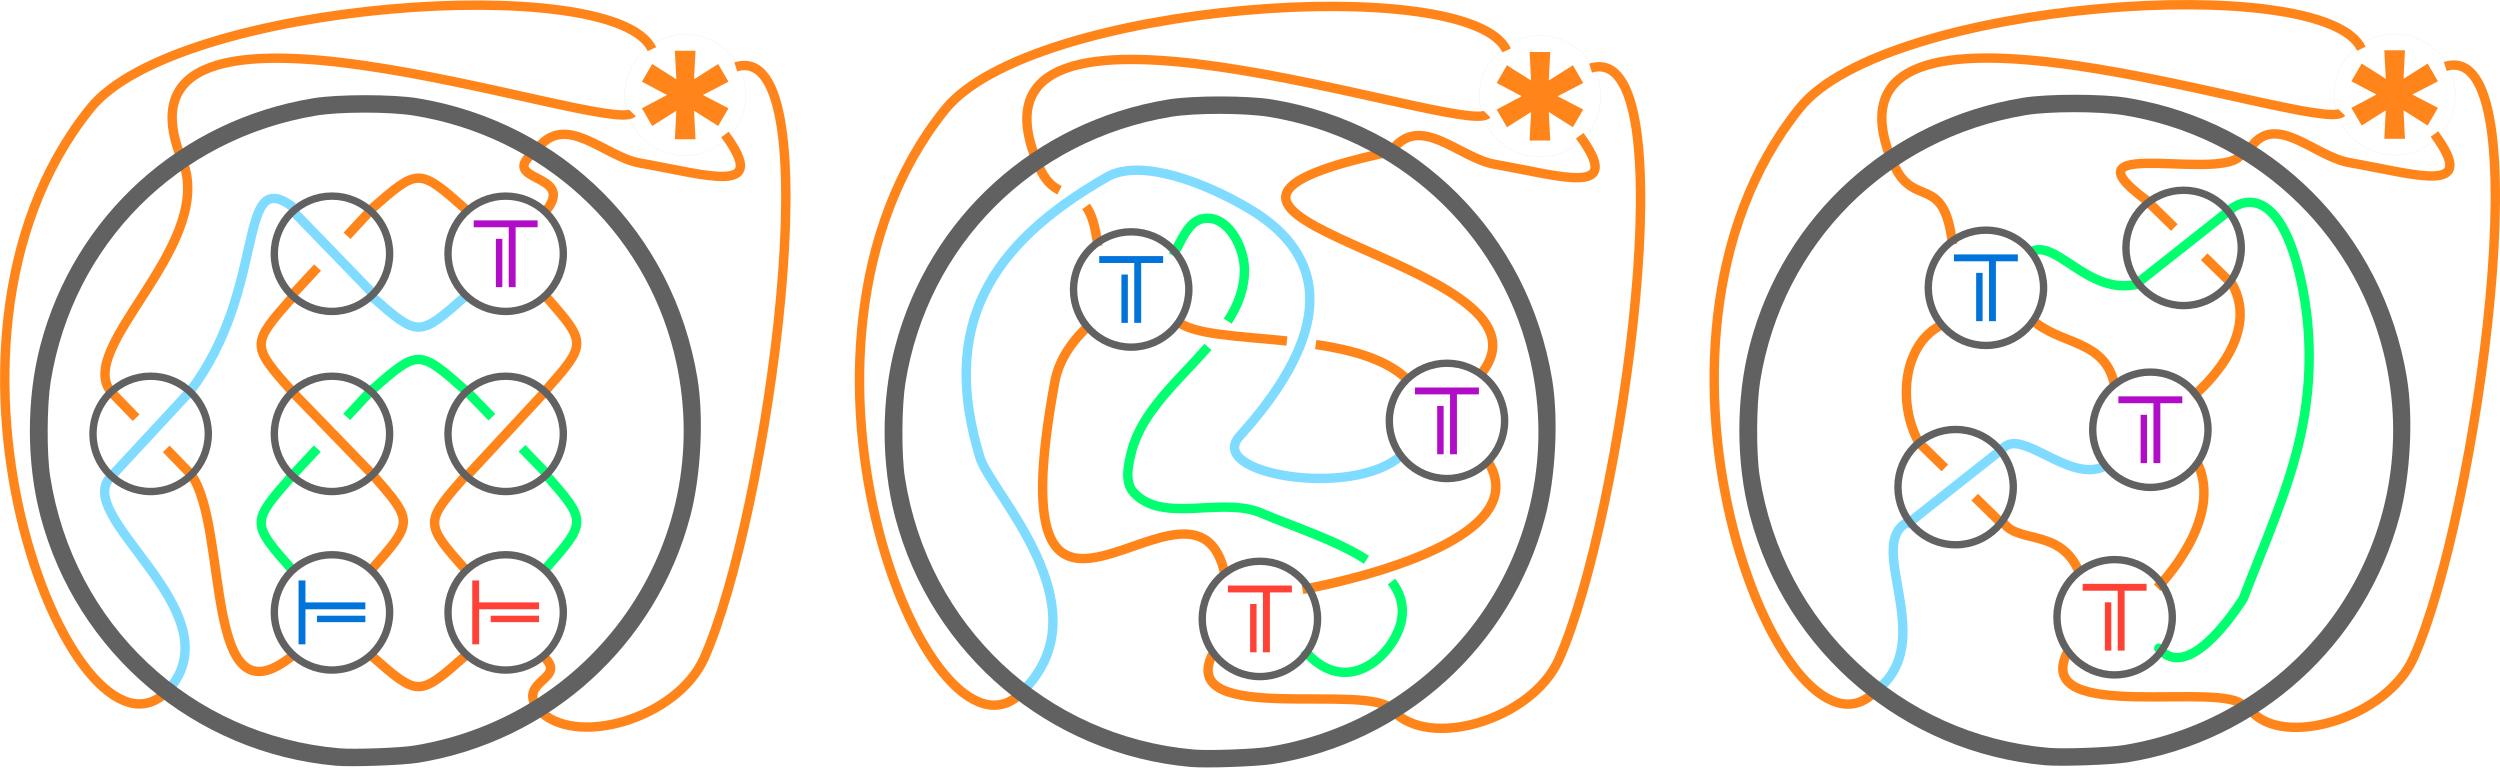
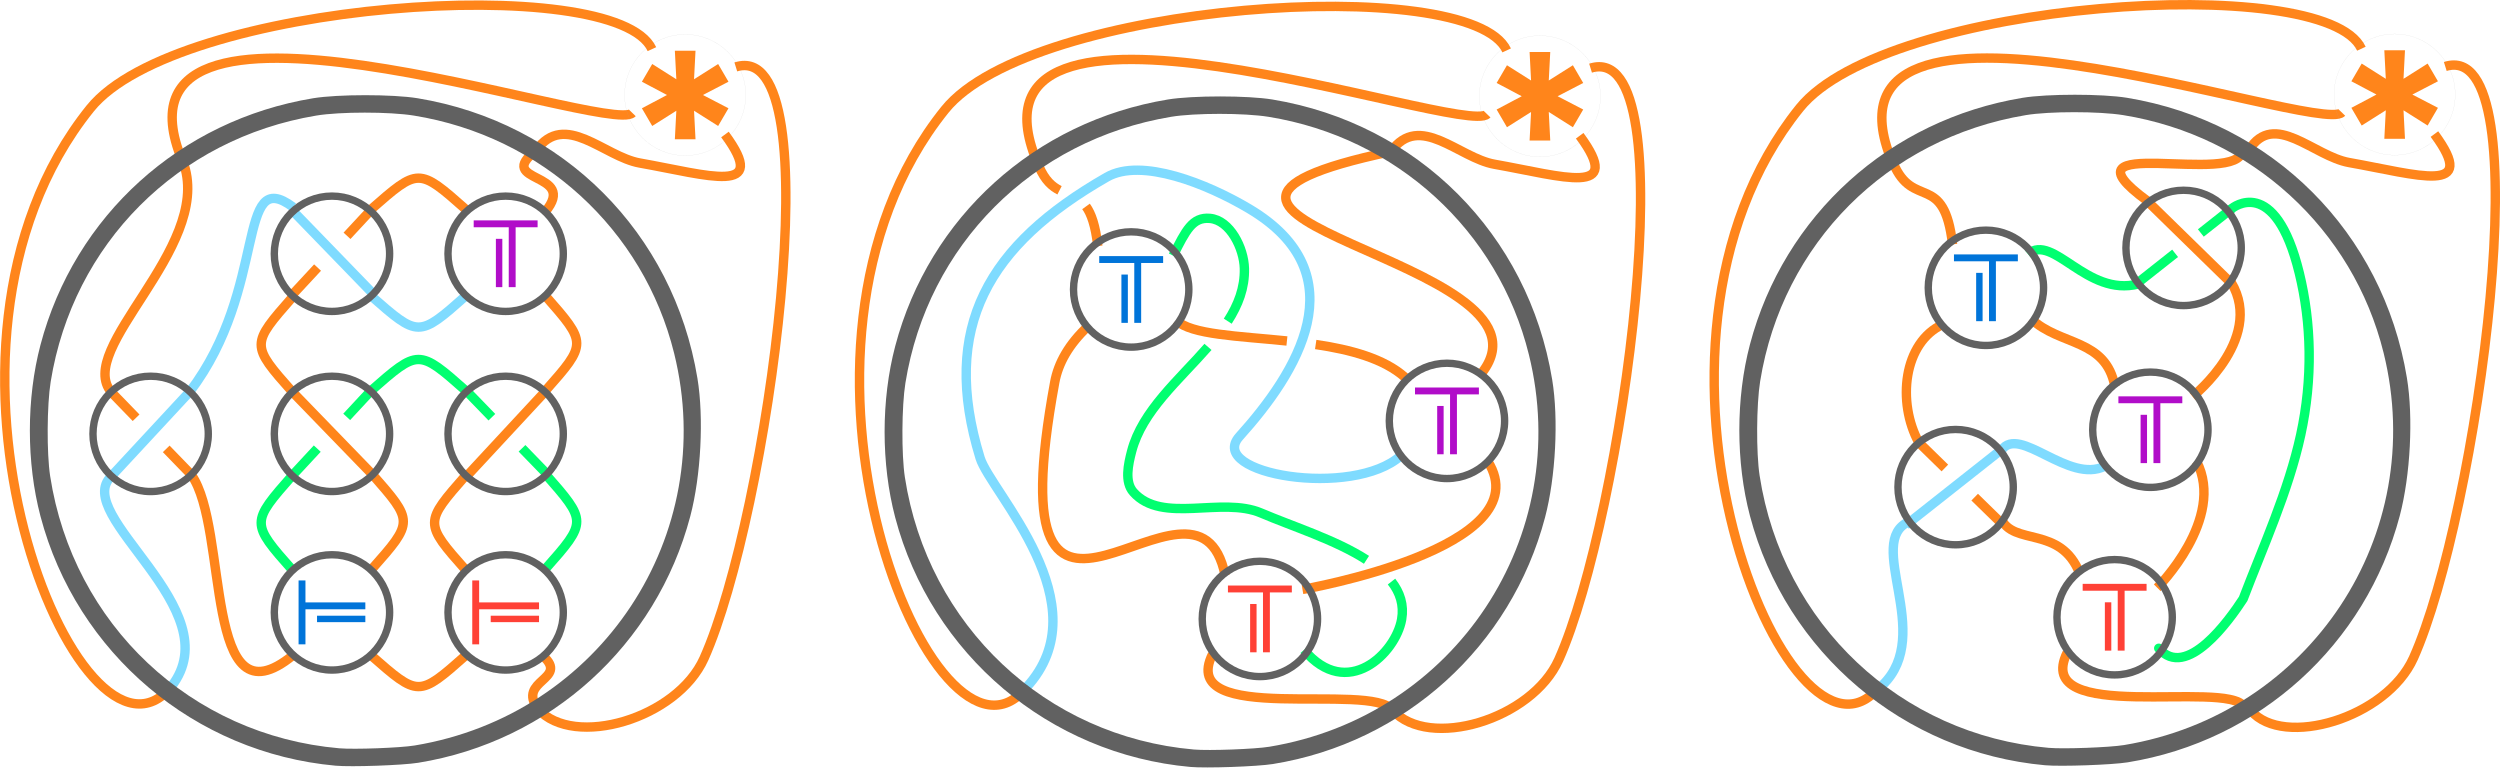
<svg xmlns="http://www.w3.org/2000/svg" xml:space="preserve" viewBox="0 0 3143.314 964.918" version="1.1" id="svg723">
  <defs id="defs723">
    </defs>
  <g id="layer2" style="display:none" transform="translate(988.0943,-2.165025)">
    <g id="g919">
      <path fill="#44475a" stroke="#44475a" stroke-linejoin="round" stroke-width="0.1" d="m 1179.142,547.946 c 0,-42.065 34.1,-76.166 76.166,-76.166 42.066,0 76.165,34.101 76.165,76.166 0,42.065 -34.1,76.165 -76.165,76.165 -42.065,0 -76.166,-34.1 -76.166,-76.165 z" style="  fill:none;DDD;stroke:#aaaaaa" id="path879" />
      <path fill="none" stroke="#6272a4" stroke-linecap="round" stroke-width="4" d="m 1182.808,547.946 c 0,-40.041 32.46,-72.5 72.5,-72.5 40.04,0 72.5,32.459 72.5,72.5 0,40.041 -32.46,72.5 -72.5,72.5 -40.04,0 -72.5,-32.46 -72.5,-72.5 z" style="stroke:#616161;stroke-width:9.29;stroke-dasharray:none;stroke-opacity:1" id="path880" />
      <path d="m 1215.136,510.3 h 80.344" style="fill:#39cccc;fill-opacity:0.767;stroke:#ff4136;stroke-width:8.652;stroke-miterlimit:3.6;stroke-dasharray:none" id="path897" />
      <path d="m 1263.534,589.918 v -79.618" style="fill:#39cccc;fill-opacity:0.767;stroke:#ff4136;stroke-width:8.652;stroke-miterlimit:3.6;stroke-dasharray:none" id="path898" />
      <path d="m 1247.081,529.176 v 60.742" style="fill:#39cccc;fill-opacity:0.767;stroke:#ff4136;stroke-width:8.092;stroke-miterlimit:3.6;stroke-dasharray:none" id="path899" />
      <g id="g905" transform="translate(213.5658,-921.1681)">
        <path fill="#44475a" stroke="#44475a" stroke-linejoin="round" stroke-width="0.1" d="m 1067.691,1215.344 c 0,-42.065 34.1,-76.166 76.166,-76.166 42.066,0 76.166,34.1 76.166,76.166 0,42.066 -34.101,76.166 -76.166,76.166 -42.065,0 -76.166,-34.101 -76.166,-76.166 z" style="  fill:none;DDD;stroke:#aaaaaa" id="path904" />
        <path fill="none" stroke="#6272a4" stroke-linecap="round" stroke-width="4" d="m 1071.357,1215.344 c 0,-40.041 32.459,-72.5 72.5,-72.5 40.041,0 72.5,32.459 72.5,72.5 0,40.041 -32.46,72.5 -72.5,72.5 -40.04,0 -72.5,-32.46 -72.5,-72.5 z" style="stroke:#616161;stroke-width:9.29;stroke-dasharray:none;stroke-opacity:1" id="path905" />
      </g>
      <g id="g904" transform="translate(284.9523,-663.3822)">
        <path fill="#44475a" stroke="#44475a" stroke-linejoin="round" stroke-width="0.1" d="m 1067.691,1215.344 c 0,-42.065 34.1,-76.166 76.166,-76.166 42.066,0 76.166,34.1 76.166,76.166 0,42.066 -34.101,76.166 -76.166,76.166 -42.065,0 -76.166,-34.101 -76.166,-76.166 z" style="  fill:none;DDD;stroke:#aaaaaa" id="path883" />
        <path fill="none" stroke="#6272a4" stroke-linecap="round" stroke-width="4" d="m 1071.357,1215.344 c 0,-40.041 32.459,-72.5 72.5,-72.5 40.041,0 72.5,32.459 72.5,72.5 0,40.041 -32.46,72.5 -72.5,72.5 -40.04,0 -72.5,-32.46 -72.5,-72.5 z" style="stroke:#616161;stroke-width:9.29;stroke-dasharray:none;stroke-opacity:1" id="path884" />
      </g>
      <g id="g909" transform="translate(455.559,-729.1594)">
        <path fill="#44475a" stroke="#44475a" stroke-linejoin="round" stroke-width="0.1" d="m 1067.691,1215.344 c 0,-42.065 34.1,-76.166 76.166,-76.166 42.066,0 76.166,34.1 76.166,76.166 0,42.066 -34.101,76.166 -76.166,76.166 -42.065,0 -76.166,-34.101 -76.166,-76.166 z" style="  fill:none;DDD;stroke:#aaaaaa" id="path908" />
        <path fill="none" stroke="#6272a4" stroke-linecap="round" stroke-width="4" d="m 1071.357,1215.344 c 0,-40.041 32.459,-72.5 72.5,-72.5 40.041,0 72.5,32.459 72.5,72.5 0,40.041 -32.46,72.5 -72.5,72.5 -40.04,0 -72.5,-32.46 -72.5,-72.5 z" style="stroke:#616161;stroke-width:9.29;stroke-dasharray:none;stroke-opacity:1" id="path909" />
      </g>
      <path id="path878" style="fill:none;stroke:#ff851b;stroke-width:11.819;stroke-dasharray:none" d="m 691.803,472.218 c -22.205,-19.71 -72.233,-10.084 -131.661,11.426 m -33.123,12.76 c -27.862,11.302 -56.94,24.353 -85.579,37.586 -100.672,46.514 -195.927,95.274 -213.948,78.241 m 26.655,-111.515 c 79.014,-119.704 59.258,-27.362 69.325,-22.266 12.452,6.304 21.548,35.525 46.758,69.227 m 24.227,27.817 c 7.941,7.826 16.964,15.628 27.29,23.195 22.715,16.647 51.737,32.159 89.427,44.3 40.304,12.983 96.629,31.133 134.93,57.98 m 29.619,27.868 c 10.182,14.029 15.065,29.87 11.944,47.802 -7.352,42.244 -68.354,102.941 -122.758,38.448 m -1.915,-76.104 c 0,0 301.268,-51.976 233.134,-160.864 M 819.716,61.254 C 774.01,-37.359 221.991,0.896 113.49,135.749 -130.435,438.917 101.382,1003.152 215.68,862.364 312.305,757.829 114.668,687.14 101.447,644.115 50.814,479.34 95.166,468.119 355.534,228.082 c 36.806,-33.931 34.472,90.4 86.164,122.864 134.023,84.169 80.676,210.284 175.069,241.637 23.195,7.704 9.736,32.459 69.994,-21.839 M 925.187,83.57 C 1049.17,45.318 965.004,649.15 885.26,827.163 851.28,903.019 721.625,941.061 676.477,890.947 649.531,854.468 404.768,911.99 449.789,820.581 M 911.547,168.56 c 56.725,77.16 -20.392,51.217 -107.166,35.836 -44.925,-7.963 -94.152,-65.934 -130.094,-16.009 -391.923,83.146 222.193,134.732 115.197,277.117 M 150.299,605.436 c -6.403,18.517 -14.484,39.667 -3.302,45.378 191.954,98.038 225.078,14.167 266.463,22.798 31.986,6.671 45.304,25.631 52.3,47.768 M 795.114,141.429 c -28.712,29.648 -685.46,-210.85 -563.52,65.599 7.153,16.615 31.223,36.861 56.073,59.112 m 25.968,24.312 c 24.591,24.683 43.725,50.947 38.621,76.899 -5.075,25.809 -211.315,95.144 -208.078,123.041" transform="translate(1058.579,4.285744)" />
      <g id="g883" transform="translate(770.0278,306.5929)" />
      <path fill="#6272a4" d="m 1480.508,966.448 c -177.283,-16.076 -325.58,-141.45 -371.019,-313.668 -17.778,-67.383 -17.778,-147.945 0,-215.328 42.879,-162.515 175.589,-282.576 342.889,-310.204 30.972,-5.115 100.3,-5.115 131.272,0 182.761,30.182 321.716,169.256 351.872,352.176 8.194,49.706 4.42,122.556 -8.984,173.356 -42.779,162.142 -176.358,283.186 -342.107,310.006 -19.733,3.193 -84.087,5.46 -103.923,3.662 m 99.235,-25.362 c 233.7,-38.554 383.08,-264.16 326.487,-493.086 -38.564,-155.996 -166.552,-272.907 -327.268,-298.943 -30.56,-4.95 -93.058,-4.956 -122.677,-0.01 -174.15,29.077 -305.963,161.155 -333.946,334.616 -4.731,29.327 -5.082,90.004 -0.686,118.542 28.742,186.57 176.953,326.148 363.544,342.367 18.74,1.63 76.431,-0.499 94.547,-3.488 z" style="fill:#616161;fill-opacity:1;stroke:none;stroke-width:4.432" id="path885" />
      <path fill="#44475a" stroke="#44475a" stroke-linejoin="round" stroke-width="0.1" d="m 1843.947,123.174 c 0,-42.065 34.101,-76.166 76.166,-76.166 42.065,0 76.166,34.1 76.166,76.166 0,42.066 -34.1,76.165 -76.166,76.165 -42.066,0 -76.166,-34.1 -76.166,-76.165 z" style="  fill:none;DDD;stroke:#aaaaaa" id="path886" />
      <path d="m 1942.378,123.173 32.16,16.699 -12.987,22.265 -30.305,-19.173 1.855,35.871 h -25.976 l 1.856,-35.87 -30.305,19.172 -12.988,-22.265 31.542,-16.699 -31.542,-16.698 12.988,-22.265 30.305,19.172 -1.856,-35.87 h 25.976 l -1.855,35.87 30.305,-19.172 12.987,22.265 z" aria-label="✱" style="font-size:158.328px;-inkscape-font-specification:'sans-serif, Normal';fill:#ff851b;fill-opacity:1;stroke-width:13.194" id="path887" />
      <g id="g902">
        <path fill="#44475a" stroke="#44475a" stroke-linejoin="round" stroke-width="0.1" d="m 1491.856,780.347 c 0,-42.065 34.1,-76.166 76.166,-76.166 42.066,0 76.166,34.101 76.166,76.166 0,42.065 -34.101,76.166 -76.166,76.166 -42.065,0 -76.166,-34.1 -76.166,-76.166 z" style="  fill:none;DDD;stroke:#aaaaaa" id="path881" />
        <path fill="none" stroke="#6272a4" stroke-linecap="round" stroke-width="4" d="m 1495.522,780.347 c 0,-40.04 32.459,-72.5 72.5,-72.5 40.041,0 72.5,32.46 72.5,72.5 0,40.04 -32.46,72.5 -72.5,72.5 -40.04,0 -72.5,-32.459 -72.5,-72.5 z" style="stroke:#616161;stroke-width:9.29;stroke-dasharray:none;stroke-opacity:1" id="path882" />
        <g id="g890" transform="matrix(-1,0,0,1,1733.957,721.5563)" style="stroke-width:21.789;stroke-dasharray:none">
          <path d="M 206.107,21.144 H 125.763" style="fill:#39cccc;fill-opacity:0.767;stroke:#ff4136;stroke-width:8.652;stroke-miterlimit:3.6;stroke-dasharray:none" id="path888" />
          <path d="M 157.709,100.763 V 21.145" style="fill:#39cccc;fill-opacity:0.767;stroke:#ff4136;stroke-width:8.652;stroke-miterlimit:3.6;stroke-dasharray:none" id="path889" />
          <path d="M 174.162,40.02 V 100.763" style="fill:#39cccc;fill-opacity:0.767;stroke:#ff4136;stroke-width:8.092;stroke-miterlimit:3.6;stroke-dasharray:none" id="path890" />
        </g>
      </g>
      <g id="g903">
        <g id="g897" transform="translate(1248.851,-8.950599)">
          <path fill="#44475a" stroke="#44475a" stroke-linejoin="round" stroke-width="0.1" d="m 478.202,540.312 c 0,-42.065 34.101,-76.165 76.166,-76.165 42.065,0 76.166,34.1 76.166,76.165 0,42.065 -34.1,76.166 -76.166,76.166 -42.066,0 -76.166,-34.1 -76.166,-76.166 z" style="  fill:none;DDD;stroke:#aaaaaa" id="path891" />
          <g id="g896">
            <path fill="none" stroke="#6272a4" stroke-linecap="round" stroke-width="4" d="m 481.868,540.312 c 0,-40.04 32.46,-72.5 72.5,-72.5 40.04,0 72.5,32.46 72.5,72.5 0,40.04 -32.459,72.5 -72.5,72.5 -40.041,0 -72.5,-32.459 -72.5,-72.5 z" style="stroke:#616161;stroke-width:9.29;stroke-dasharray:none;stroke-opacity:1" id="path892" />
            <g id="g895" transform="matrix(-1,0,0,1,720.3034,481.5215)" style="stroke-width:21.789;stroke-dasharray:none">
              <path d="M 206.107,21.144 H 125.763" style="fill:#39cccc;fill-opacity:0.767;stroke:#ff4136;stroke-width:8.652;stroke-miterlimit:3.6;stroke-dasharray:none" id="path893" />
              <path d="M 157.709,100.763 V 21.145" style="fill:#39cccc;fill-opacity:0.767;stroke:#ff4136;stroke-width:8.652;stroke-miterlimit:3.6;stroke-dasharray:none" id="path894" />
              <path d="M 174.162,40.02 V 100.763" style="fill:#39cccc;fill-opacity:0.767;stroke:#ff4136;stroke-width:8.092;stroke-miterlimit:3.6;stroke-dasharray:none" id="path895" />
            </g>
          </g>
        </g>
      </g>
      <g id="g907" transform="translate(590.4451,-482.2228)">
        <path fill="#44475a" stroke="#44475a" stroke-linejoin="round" stroke-width="0.1" d="m 1067.691,1215.344 c 0,-42.065 34.1,-76.166 76.166,-76.166 42.066,0 76.166,34.1 76.166,76.166 0,42.066 -34.101,76.166 -76.166,76.166 -42.065,0 -76.166,-34.101 -76.166,-76.166 z" style="  fill:none;DDD;stroke:#aaaaaa" id="path906" />
        <path fill="none" stroke="#6272a4" stroke-linecap="round" stroke-width="4" d="m 1071.357,1215.344 c 0,-40.041 32.459,-72.5 72.5,-72.5 40.041,0 72.5,32.459 72.5,72.5 0,40.041 -32.46,72.5 -72.5,72.5 -40.04,0 -72.5,-32.46 -72.5,-72.5 z" style="stroke:#616161;stroke-width:9.29;stroke-dasharray:none;stroke-opacity:1" id="path907" />
      </g>
    </g>
  </g>
  <g id="layer3" style="display:inline" transform="translate(988.0943,-2.165025)">
    <g id="g941" style="display:inline" transform="translate(2149.327,-0.5546322)">
      <g id="g917" style="display:inline">
        <path style="fill:none;stroke:#ff851b;stroke-width:11.819;stroke-dasharray:none" d="m -318.026,191.169 c -1.866,47.754 -239.577,-23.872 -119.258,64.335" id="path808" />
        <path style="fill:none;stroke:#ff851b;stroke-width:11.819;stroke-dasharray:none" d="m -192.98,144.149 c -28.712,29.648 -685.46,-210.85 -563.177,67.213" id="path807" />
        <path style="fill:none;stroke:#ff851b;stroke-width:11.819;stroke-dasharray:none" d="m -756.844,208.133 c 25.035,58.967 63.737,9.76 74.418,101.82" id="path1" />
        <path style="fill:none;stroke:#ff851b;stroke-width:11.819;stroke-dasharray:none" d="m -724.771,559.22 c -27.614,-50.359 -19.788,-126.155 30.611,-148.939" id="path806" />
        <path style="fill:none;stroke:#ff851b;stroke-width:11.819;stroke-dasharray:none" d="m -76.547,171.28 c 56.725,77.16 -20.392,51.217 -107.166,35.836 -44.925,-7.963 -94.152,-65.934 -125.874,-16.07" id="path2" />
        <path style="fill:none;stroke:#ff851b;stroke-width:11.819;stroke-dasharray:none" d="m -62.907,86.29 c 123.983,-38.252 39.817,565.58 -39.927,743.593 -33.98,75.856 -163.635,113.898 -204.369,66.49" id="path816" />
        <path style="fill:none;stroke:#ff851b;stroke-width:11.819;stroke-dasharray:none" d="m -316.031,890.96 c -22.532,-33.772 -267.295,23.75 -222.274,-67.659" id="path815" />
        <path style="fill:none;stroke:#ff851b;stroke-width:11.819;stroke-dasharray:none" d="m -168.378,63.974 c -45.706,-98.613 -597.725,-60.358 -706.226,74.495 -243.925,303.168 -12.108,867.403 100.136,727.741" id="path814" />
        <path style="fill:none;stroke:#7fdbff;stroke-width:11.819;stroke-dasharray:none" d="m -770.36,863.957 c 65.935,-63.96 -23.774,-181.018 33.602,-205.541" id="path3" />
        <path style="fill:none;stroke:#ff851b;stroke-width:11.819;stroke-dasharray:none" d="m -380.708,501.328 c 0,0 96.994,-77.448 44.156,-150.338" id="path805" />
        <path style="fill:none;stroke:#ff851b;stroke-width:11.819;stroke-dasharray:none" d="m -425.1,741.701 c 0,0 86.772,-86.53 49.453,-159" id="path804" />
        <path style="fill:none;stroke:#01ff70;stroke-width:11.819;stroke-dasharray:none" d="m -587.709,322.043 c 32.213,-26.454 73.545,54.284 138.864,37.738" id="path803" />
        <path style="fill:none;stroke:#ff851b;stroke-width:11.819;stroke-dasharray:none" d="m -478.271,488.767 c -11.556,-60.922 -68.947,-50.722 -105.619,-85.385" id="path802" />
        <path style="fill:none;stroke:#7fdbff;stroke-width:11.819;stroke-dasharray:none" d="m -620.896,568.682 c 22.734,-32.201 84.44,43.29 130.347,19.998" id="path801" />
        <path style="fill:none;stroke:#ff851b;stroke-width:11.819;stroke-dasharray:none" d="m -522.334,724.1 c -24.198,-61.806 -84.188,-33.903 -99.554,-70.192" id="path4" />
        <path fill="none" stroke="#FF851B" stroke-linecap="round" stroke-linejoin="round" stroke-width="11.819" d="m -423.185,817.805 c 34.552,40.96 89.141,-35.902 106.19,-62.21 24.304,-63.881 56.937,-135.301 72.336,-206.184 15.338,-70.6 13.523,-140.663 -1.792,-203.35 -30.69,-125.626 -84.585,-81.373 -84.585,-81.373" style="fill:none;stroke:#01ff70;stroke-width:11.819;stroke-dasharray:none" id="path5" />
        <path fill="#44475a" stroke="#44475a" stroke-linejoin="round" stroke-width="0.1" d="m -468.087,314.421 c 0,-42.065 34.1,-76.165 76.166,-76.165 42.066,0 76.166,34.1 76.166,76.165 0,42.065 -34.101,76.166 -76.166,76.166 -42.065,0 -76.166,-34.1 -76.166,-76.166 z" style="  fill:none;DDD;stroke:#aaaaaa" id="path6" />
-         <path style="fill:none;stroke:#ff851b;stroke-width:11.819;stroke-linejoin:round;stroke-dasharray:none;paint-order:stroke fill markers" d="m -366.057,325.479 35.231,34.432" id="path818" />
-         <path style="fill:none;stroke:#ff851b;stroke-width:11.819;stroke-linejoin:round;stroke-dasharray:none;paint-order:stroke fill markers" d="m -438.8,254.387 35.244,34.444" id="path817" />
-         <path style="fill:none;stroke:#01ff70;stroke-width:11.819;stroke-linejoin:round;stroke-dasharray:none;paint-order:stroke fill markers" d="m -452.489,360.609 121.453,-95.921" id="path725" />
+         <path style="fill:none;stroke:#ff851b;stroke-width:11.819;stroke-linejoin:round;stroke-dasharray:none;paint-order:stroke fill markers" d="m -438.8,254.387 35.244,34.444 37.499,36.648 35.231,34.432" id="path817" />
+         <path style="fill:none;stroke:#01ff70;stroke-width:11.819;stroke-linejoin:round;stroke-dasharray:none;paint-order:stroke fill markers" d="m -452.489,360.609 49.879,-39.393 m 32.349,-25.548 39.226,-30.98" id="path725" />
        <path fill="#44475a" stroke="#44475a" stroke-linejoin="round" stroke-width="0.1" d="m -509.892,543.032 c 0,-42.065 34.101,-76.165 76.166,-76.165 42.065,0 76.166,34.1 76.166,76.165 0,42.065 -34.1,76.166 -76.166,76.166 -42.066,0 -76.166,-34.1 -76.166,-76.166 z" style="  fill:none;DDD;stroke:#aaaaaa" id="path149" />
        <path fill="#44475a" stroke="#44475a" stroke-linejoin="round" stroke-width="0.1" d="m -716.649,364.57 c 0,-42.065 34.1,-76.166 76.166,-76.166 42.066,0 76.165,34.101 76.165,76.166 0,42.065 -34.1,76.165 -76.165,76.165 -42.065,0 -76.166,-34.1 -76.166,-76.165 z" style="  fill:none;DDD;stroke:#aaaaaa" id="path292" />
        <path fill="#44475a" stroke="#44475a" stroke-linejoin="round" stroke-width="0.1" d="m -554.817,778.781 c 0,-42.065 34.1,-76.166 76.166,-76.166 42.066,0 76.166,34.101 76.166,76.166 0,42.065 -34.101,76.166 -76.166,76.166 -42.065,0 -76.166,-34.1 -76.166,-76.166 z" style="  fill:none;DDD;stroke:#aaaaaa" id="path435" />
        <path fill="#44475a" stroke="#44475a" stroke-linejoin="round" stroke-width="0.1" d="m -754.737,615.188 c 0,-42.065 34.1,-76.166 76.166,-76.166 42.066,0 76.166,34.1 76.166,76.166 0,42.066 -34.101,76.166 -76.166,76.166 -42.065,0 -76.166,-34.101 -76.166,-76.166 z" style="  fill:none;DDD;stroke:#aaaaaa" id="path578" />
        <g id="svg723-6" transform="translate(-1276.645,305.027)">
          <path style="fill:none;stroke:#ff851b;stroke-width:11.819;stroke-linejoin:round;stroke-dasharray:none;paint-order:stroke fill markers" d="m 622.037,322.759 35.231,34.432" id="path813" />
          <path style="fill:none;stroke:#ff851b;stroke-width:11.819;stroke-linejoin:round;stroke-dasharray:none;paint-order:stroke fill markers" d="m 549.294,251.667 35.244,34.444" id="path812" />
          <path style="fill:none;stroke:#7fdbff;stroke-width:11.819;stroke-linejoin:round;stroke-dasharray:none;paint-order:stroke fill markers" d="M 535.605,357.889 657.058,261.968" id="path725-7" />
        </g>
        <path fill="#6272a4" d="m -566.165,964.882 c -177.283,-16.076 -325.58,-141.45 -371.019,-313.668 -17.778,-67.383 -17.778,-147.945 0,-215.328 42.879,-162.515 175.589,-282.576 342.889,-310.204 30.972,-5.115 100.3,-5.115 131.272,0 182.761,30.182 321.716,169.256 351.872,352.176 8.194,49.706 4.42,122.556 -8.984,173.356 -42.779,162.142 -176.358,283.186 -342.107,310.006 -19.733,3.193 -84.087,5.46 -103.923,3.662 m 99.235,-25.362 c 233.7,-38.554 383.08,-264.16 326.487,-493.086 -38.564,-155.996 -166.552,-272.907 -327.268,-298.943 -30.56,-4.95 -93.058,-4.956 -122.677,-0.01 -174.15,29.077 -305.963,161.155 -333.946,334.616 -4.731,29.327 -5.082,90.004 -0.686,118.542 28.742,186.57 176.953,326.148 363.544,342.367 18.74,1.63 76.431,-0.499 94.547,-3.488 z" style="fill:#616161;fill-opacity:1;stroke:none;stroke-width:4.432" id="path721" />
        <path fill="#44475a" stroke="#44475a" stroke-linejoin="round" stroke-width="0.1" d="m -202.726,121.608 c 0,-42.065 34.101,-76.166 76.166,-76.166 42.065,0 76.166,34.1 76.166,76.166 0,42.066 -34.1,76.165 -76.166,76.165 -42.066,0 -76.166,-34.1 -76.166,-76.165 z" style="  fill:none;DDD;stroke:#aaaaaa" id="path722" />
        <path d="m -104.295,121.607 32.16,16.699 -12.987,22.265 -30.305,-19.173 1.855,35.871 h -25.976 l 1.856,-35.87 -30.305,19.172 -12.988,-22.265 31.542,-16.699 -31.542,-16.698 12.988,-22.265 30.305,19.172 -1.856,-35.87 h 25.976 l -1.855,35.87 30.305,-19.172 12.987,22.265 z" aria-label="✱" style="font-size:158.328px;-inkscape-font-specification:'sans-serif, Normal';fill:#ff851b;fill-opacity:1;stroke-width:13.194" id="path723" />
        <g id="svg5" transform="matrix(-1,0,0,1,-312.7155,719.9903)" style="stroke-width:21.789;stroke-dasharray:none">
          <path d="M 206.107,21.144 H 125.763" style="fill:#39cccc;fill-opacity:0.767;stroke:#ff4136;stroke-width:8.652;stroke-miterlimit:3.6;stroke-dasharray:none" id="path3-5" />
          <path d="M 157.709,100.763 V 21.145" style="fill:#39cccc;fill-opacity:0.767;stroke:#ff4136;stroke-width:8.652;stroke-miterlimit:3.6;stroke-dasharray:none" id="path4-3" />
          <path d="M 174.162,40.02 V 100.763" style="fill:#39cccc;fill-opacity:0.767;stroke:#ff4136;stroke-width:8.092;stroke-miterlimit:3.6;stroke-dasharray:none" id="path5-5" />
        </g>
        <g id="g728" transform="matrix(-1,0,0,1,-267.7905,484.2413)" style="stroke-width:21.789;stroke-dasharray:none">
          <path d="M 206.107,21.144 H 125.763" style="fill:#39cccc;fill-opacity:0.767;stroke:#b10dc9;stroke-width:8.652;stroke-miterlimit:3.6;stroke-dasharray:none" id="path726" />
          <path d="M 157.709,100.763 V 21.145" style="fill:#39cccc;fill-opacity:0.767;stroke:#b10dc9;stroke-width:8.652;stroke-miterlimit:3.6;stroke-dasharray:none" id="path727" />
          <path d="M 174.162,40.02 V 100.763" style="fill:#39cccc;fill-opacity:0.767;stroke:#b10dc9;stroke-width:8.092;stroke-miterlimit:3.6;stroke-dasharray:none" id="path728" />
        </g>
        <g id="g731" transform="matrix(-1,0,0,1,-474.5475,305.7793)" style="stroke:#0074d9;stroke-width:21.789;stroke-dasharray:none">
          <path d="M 206.107,21.144 H 125.763" style="fill:#39cccc;fill-opacity:0.767;stroke:#0074d9;stroke-width:8.652;stroke-miterlimit:3.6;stroke-dasharray:none" id="path729" />
          <path d="M 157.709,100.763 V 21.145" style="fill:#39cccc;fill-opacity:0.767;stroke:#0074d9;stroke-width:8.652;stroke-miterlimit:3.6;stroke-dasharray:none" id="path730" />
          <path d="M 174.162,40.02 V 100.763" style="fill:#39cccc;fill-opacity:0.767;stroke:#0074d9;stroke-width:8.092;stroke-miterlimit:3.6;stroke-dasharray:none" id="path731" />
        </g>
      </g>
      <path fill="none" stroke="#6272a4" stroke-linecap="round" stroke-width="4" d="m -464.421,314.421 c 0,-40.04 32.46,-72.5 72.5,-72.5 40.04,0 72.5,32.46 72.5,72.5 0,40.04 -32.46,72.5 -72.5,72.5 -40.04,0 -72.5,-32.459 -72.5,-72.5 z" style="display:inline;stroke:#616161;stroke-width:9.29;stroke-dasharray:none;stroke-opacity:1" id="path148" />
      <path fill="none" stroke="#6272a4" stroke-linecap="round" stroke-width="4" d="m -506.226,543.032 c 0,-40.04 32.46,-72.5 72.5,-72.5 40.04,0 72.5,32.46 72.5,72.5 0,40.04 -32.459,72.5 -72.5,72.5 -40.041,0 -72.5,-32.459 -72.5,-72.5 z" style="display:inline;stroke:#616161;stroke-width:9.29;stroke-dasharray:none;stroke-opacity:1" id="path291" />
      <path fill="none" stroke="#6272a4" stroke-linecap="round" stroke-width="4" d="m -712.983,364.57 c 0,-40.041 32.46,-72.5 72.5,-72.5 40.04,0 72.5,32.459 72.5,72.5 0,40.041 -32.46,72.5 -72.5,72.5 -40.04,0 -72.5,-32.46 -72.5,-72.5 z" style="display:inline;stroke:#616161;stroke-width:9.29;stroke-dasharray:none;stroke-opacity:1" id="path434" />
      <path fill="none" stroke="#6272a4" stroke-linecap="round" stroke-width="4" d="m -551.151,778.781 c 0,-40.04 32.459,-72.5 72.5,-72.5 40.041,0 72.5,32.46 72.5,72.5 0,40.04 -32.46,72.5 -72.5,72.5 -40.04,0 -72.5,-32.459 -72.5,-72.5 z" style="display:inline;stroke:#616161;stroke-width:9.29;stroke-dasharray:none;stroke-opacity:1" id="path577" />
      <path fill="none" stroke="#6272a4" stroke-linecap="round" stroke-width="4" d="m -751.071,615.188 c 0,-40.041 32.459,-72.5 72.5,-72.5 40.041,0 72.5,32.459 72.5,72.5 0,40.041 -32.46,72.5 -72.5,72.5 -40.04,0 -72.5,-32.46 -72.5,-72.5 z" style="display:inline;stroke:#616161;stroke-width:9.29;stroke-dasharray:none;stroke-opacity:1" id="path720" />
    </g>
  </g>
  <g id="layer4" style="display:inline" transform="translate(988.0943,-2.165025)">
    <g id="g942" style="display:inline" transform="translate(86.61973)">
      <path style="display:inline;fill:none;stroke:#ff851b;stroke-width:11.819;stroke-dasharray:none" d="m 290.832,257.415 c 6.553,9.044 11.815,23.781 14.836,49.818" transform="translate(-0.0669611,4.285744)" id="path931" />
      <path style="display:inline;fill:none;stroke:#ff851b;stroke-width:11.819;stroke-dasharray:none" d="m 795.114,141.429 c -28.712,29.648 -685.46,-210.85 -563.52,65.599 7.707,17.902 16.779,25.422 25.938,30.096" transform="translate(-0.0669611,4.285744)" id="path930" />
      <path style="display:inline;fill:none;stroke:#ff851b;stroke-width:11.819;stroke-dasharray:none" d="m 293.934,407.561 c -24.909,23.17 -38.034,47.041 -42.417,70.789 C 171.618,911.198 429.844,544.71 465.76,721.38" transform="translate(-0.0669611,4.285744)" id="path929" />
      <path style="display:inline;fill:none;stroke:#ff851b;stroke-width:11.819;stroke-dasharray:none" d="m 911.547,168.56 c 56.725,77.16 -20.392,51.217 -107.166,35.836 -44.925,-7.963 -94.152,-65.934 -130.094,-16.009 -391.923,83.146 222.193,134.732 115.197,277.117" transform="translate(-0.0669611,4.285744)" id="path928" />
      <path style="display:inline;fill:none;stroke:#ff851b;stroke-width:11.819;stroke-dasharray:none" d="M 925.187,83.57 C 1049.17,45.318 965.004,649.15 885.26,827.163 851.28,903.019 721.625,941.061 676.477,890.947 649.531,854.468 404.768,911.99 449.789,820.581" transform="translate(-0.0669611,4.285744)" id="path927" />
      <path style="display:inline;fill:none;stroke:#7fdbff;stroke-width:11.819;stroke-dasharray:none" d="M 215.68,862.364 C 312.305,757.829 170.86,616.661 157.64,573.636 107.007,408.861 168.317,305.753 317,220.553 c 43.434,-24.889 126.285,8.526 178.769,39.694 139.177,82.653 59.487,207.04 -11.952,286.281 -42.684,47.345 142.686,78.515 202.944,24.216" transform="translate(-0.0669611,4.285744)" id="path926" />
      <path style="display:inline;fill:none;stroke:#ff851b;stroke-width:11.819;stroke-dasharray:none" d="M 819.716,61.254 C 774.01,-37.359 221.991,0.896 113.49,135.749 -130.435,438.917 101.382,1003.152 215.68,862.364" transform="translate(-0.0669611,4.285744)" id="path925" />
      <path style="display:inline;fill:none;stroke:#ff851b;stroke-width:11.819;stroke-dasharray:none" d="m 562.994,738.981 c 0,0 301.268,-51.976 233.134,-160.864" transform="translate(-0.0669611,4.285744)" id="path924" />
      <path style="display:inline;fill:none;stroke:#01ff70;stroke-width:11.819;stroke-dasharray:none" d="m 674.915,729.109 c 10.688,13.681 15.92,29.324 12.752,47.529 -7.352,42.244 -68.354,102.941 -122.758,38.448" transform="translate(-0.0669611,4.285744)" id="path923" />
      <path style="display:inline;fill:none;stroke:#01ff70;stroke-width:11.819;stroke-dasharray:none" d="m 444.164,434.04 c -36.209,41.489 -82.771,80.514 -95.965,131.166 -4.33,16.625 -9.181,38.642 2.224,51.491 36.043,40.608 110.851,4.891 160.752,26.291 38.293,16.422 93.64,33.728 132.3,58.771" transform="translate(-0.0669611,4.285744)" id="path922" />
      <path style="display:inline;fill:none;stroke:#01ff70;stroke-width:11.819;stroke-dasharray:none" d="m 400.385,319.323 c 15.936,-31.881 24.356,-48.798 46.214,-46.875 25.392,2.234 42.718,37.511 43.355,62.994 0.609,24.345 -7.832,45.963 -20.918,66.272" transform="translate(-0.0669611,4.285744)" id="path921" />
      <path style="display:inline;fill:none;stroke:#ff851b;stroke-width:11.819;stroke-dasharray:none" d="M 543.433,426.598 C 481.879,420.266 423.41,418.816 404.204,400.662" transform="translate(-0.0669611,4.285744)" id="path920" />
      <path style="display:inline;fill:none;stroke:#ff851b;stroke-width:11.819;stroke-dasharray:none" d="M 691.803,472.218 C 665.214,448.616 623.432,437.506 579.618,431.034" transform="translate(-0.0669611,4.285744)" id="path735" />
      <path fill="#44475a" stroke="#44475a" stroke-linejoin="round" stroke-width="0.1" d="m 271.378,366.136 c 0,-42.065 34.1,-76.166 76.166,-76.166 42.066,0 76.165,34.101 76.165,76.166 0,42.065 -34.1,76.165 -76.165,76.165 -42.065,0 -76.166,-34.1 -76.166,-76.165 z" style="display:inline;  fill:none;DDD;stroke:#aaaaaa" id="path742" />
      <path fill="#44475a" stroke="#44475a" stroke-linejoin="round" stroke-width="0.1" d="m 433.21,780.347 c 0,-42.065 34.1,-76.166 76.166,-76.166 42.066,0 76.166,34.101 76.166,76.166 0,42.065 -34.101,76.166 -76.166,76.166 -42.065,0 -76.166,-34.1 -76.166,-76.166 z" style="display:inline;  fill:none;DDD;stroke:#aaaaaa" id="path744" />
      <path fill="#6272a4" d="m 421.862,966.448 c -177.283,-16.076 -325.58,-141.45 -371.019,-313.668 -17.778,-67.383 -17.778,-147.945 0,-215.328 42.879,-162.515 175.589,-282.576 342.889,-310.204 30.972,-5.115 100.3,-5.115 131.272,0 182.761,30.182 321.716,169.256 351.872,352.176 8.194,49.706 4.42,122.556 -8.984,173.356 -42.779,162.142 -176.358,283.186 -342.107,310.006 -19.733,3.193 -84.087,5.46 -103.923,3.662 m 99.235,-25.362 c 233.7,-38.554 383.08,-264.16 326.487,-493.086 -38.564,-155.996 -166.552,-272.907 -327.268,-298.943 -30.56,-4.95 -93.058,-4.956 -122.677,-0.01 -174.15,29.077 -305.963,161.155 -333.946,334.616 -4.731,29.327 -5.082,90.004 -0.686,118.542 28.742,186.57 176.953,326.148 363.544,342.367 18.74,1.63 76.431,-0.499 94.547,-3.488 z" style="display:inline;fill:#616161;fill-opacity:1;stroke:none;stroke-width:4.432" id="path749" />
      <path fill="#44475a" stroke="#44475a" stroke-linejoin="round" stroke-width="0.1" d="m 785.301,123.174 c 0,-42.065 34.101,-76.166 76.166,-76.166 42.065,0 76.166,34.1 76.166,76.166 0,42.066 -34.1,76.165 -76.166,76.165 -42.066,0 -76.166,-34.1 -76.166,-76.165 z" style="display:inline;  fill:none;DDD;stroke:#aaaaaa" id="path750" />
      <path d="m 883.732,123.173 32.16,16.699 -12.987,22.265 -30.305,-19.173 1.855,35.871 h -25.976 l 1.856,-35.87 -30.305,19.172 -12.988,-22.265 31.542,-16.699 -31.542,-16.698 12.988,-22.265 30.305,19.172 -1.856,-35.87 h 25.976 l -1.855,35.87 30.305,-19.172 12.987,22.265 z" aria-label="✱" style="font-size:158.328px;-inkscape-font-specification:'sans-serif, Normal';display:inline;fill:#ff851b;fill-opacity:1;stroke-width:13.194" id="path751" />
      <path d="m 469.204,742.7 h 80.344" style="display:inline;fill:#39cccc;fill-opacity:0.767;stroke:#ff4136;stroke-width:8.652;stroke-miterlimit:3.6;stroke-dasharray:none" id="path752" />
      <path d="m 517.602,822.319 v -79.618" style="display:inline;fill:#39cccc;fill-opacity:0.767;stroke:#ff4136;stroke-width:8.652;stroke-miterlimit:3.6;stroke-dasharray:none" id="path753" />
      <path d="m 501.149,761.577 v 60.742" style="display:inline;fill:#39cccc;fill-opacity:0.767;stroke:#ff4136;stroke-width:8.092;stroke-miterlimit:3.6;stroke-dasharray:none" id="path754" />
      <path fill="#44475a" stroke="#44475a" stroke-linejoin="round" stroke-width="0.1" d="m 668.407,531.361 c 0,-42.065 34.101,-76.165 76.166,-76.165 42.065,0 76.166,34.1 76.166,76.165 0,42.065 -34.1,76.166 -76.166,76.166 -42.066,0 -76.166,-34.1 -76.166,-76.166 z" style="display:inline;  fill:none;DDD;stroke:#aaaaaa" id="path740" />
      <path d="M 704.401,493.715 H 784.745" style="display:inline;fill:none;fill-opacity:0.767;stroke:#b10dc9;stroke-width:8.652;stroke-miterlimit:3.6;stroke-dasharray:none" id="path755" />
      <path d="m 752.8,573.334 v -79.618" style="display:inline;fill:none;fill-opacity:0.767;stroke:#b10dc9;stroke-width:8.652;stroke-miterlimit:3.6;stroke-dasharray:none" id="path756" />
      <path d="m 736.347,512.591 v 60.742" style="display:inline;fill:none;fill-opacity:0.767;stroke:#b10dc9;stroke-width:8.092;stroke-miterlimit:3.6;stroke-dasharray:none" id="path757" />
      <path d="m 307.372,328.489 h 80.344" style="display:inline;fill:none;fill-opacity:0.767;stroke:#0074d9;stroke-width:8.652;stroke-miterlimit:3.6;stroke-dasharray:none" id="path758" />
      <path d="m 355.77,408.108 v -79.618" style="display:inline;fill:none;fill-opacity:0.767;stroke:#0074d9;stroke-width:8.652;stroke-miterlimit:3.6;stroke-dasharray:none" id="path759" />
      <path d="m 339.317,347.366 v 60.742" style="display:inline;fill:none;fill-opacity:0.767;stroke:#0074d9;stroke-width:8.092;stroke-miterlimit:3.6;stroke-dasharray:none" id="path760" />
      <path fill="none" stroke="#6272a4" stroke-linecap="round" stroke-width="4" d="m 275.044,366.136 c 0,-40.041 32.46,-72.5 72.5,-72.5 40.04,0 72.5,32.459 72.5,72.5 0,40.041 -32.46,72.5 -72.5,72.5 -40.04,0 -72.5,-32.46 -72.5,-72.5 z" style="display:inline;stroke:#616161;stroke-width:9.29;stroke-dasharray:none;stroke-opacity:1" id="path743" />
      <path fill="none" stroke="#6272a4" stroke-linecap="round" stroke-width="4" d="m 436.876,780.347 c 0,-40.04 32.459,-72.5 72.5,-72.5 40.041,0 72.5,32.46 72.5,72.5 0,40.04 -32.46,72.5 -72.5,72.5 -40.04,0 -72.5,-32.459 -72.5,-72.5 z" style="display:inline;stroke:#616161;stroke-width:9.29;stroke-dasharray:none;stroke-opacity:1" id="path745" />
      <path fill="none" stroke="#6272a4" stroke-linecap="round" stroke-width="4" d="m 672.073,531.361 c 0,-40.04 32.46,-72.5 72.5,-72.5 40.04,0 72.5,32.46 72.5,72.5 0,40.04 -32.459,72.5 -72.5,72.5 -40.041,0 -72.5,-32.459 -72.5,-72.5 z" style="display:inline;stroke:#616161;stroke-width:9.29;stroke-dasharray:none;stroke-opacity:1" id="path741" />
    </g>
  </g>
  <g id="layer5" style="display:inline" transform="translate(988.0943,-2.165025)">
    <g id="g943" transform="translate(-2149.327,0.5546322)">
      <path style="fill:none;stroke:#ff851b;stroke-width:11.819;stroke-dasharray:none" d="m 2072.746,170.725 c 56.725,77.16 -20.392,51.217 -107.166,35.836 -44.925,-7.963 -94.152,-65.934 -130.094,-16.008 -54.099,41.922 53.944,26.316 11.226,77.354" id="path874" />
      <path style="fill:none;stroke:#ff851b;stroke-width:11.819;stroke-dasharray:none" d="m 1956.313,143.594 c -28.712,29.648 -685.46,-210.85 -563.52,65.599 33.999,105.877 -138.596,231.18 -91.267,285.876" id="path876" />
      <path style="fill:none;stroke:#7fdbff;stroke-width:11.819;stroke-dasharray:none" d="m 1301.315,600.275 c -51.611,49.108 151.172,166.696 75.564,264.253" id="path875" />
      <path style="fill:none;stroke:#ff851b;stroke-width:11.819;stroke-dasharray:none" d="m 2086.386,85.735 c 123.983,-38.252 39.817,565.58 -39.927,743.593 -33.98,75.856 -163.635,113.898 -208.783,63.783 -26.946,-36.478 39.203,-36.939 6.562,-66.536" id="path873" />
      <path style="fill:none;stroke:#ff851b;stroke-width:11.819;stroke-dasharray:none" d="m 1980.915,63.419 c -45.706,-98.613 -597.725,-60.358 -706.226,74.495 -243.925,303.168 -12.108,867.403 102.19,726.615" id="path872" />
      <path fill="#6272a4" d="m 1583.128,964.327 c -177.283,-16.076 -325.58,-141.45 -371.019,-313.668 -17.778,-67.383 -17.778,-147.945 0,-215.328 42.879,-162.515 175.589,-282.576 342.889,-310.204 30.972,-5.115 100.3,-5.115 131.272,0 182.761,30.182 321.716,169.256 351.872,352.176 8.194,49.706 4.42,122.556 -8.984,173.356 -42.779,162.142 -176.358,283.186 -342.107,310.006 -19.733,3.193 -84.087,5.46 -103.923,3.662 m 99.235,-25.362 c 233.7,-38.554 383.08,-264.16 326.487,-493.086 -38.564,-155.996 -166.552,-272.907 -327.268,-298.943 -30.56,-4.95 -93.058,-4.956 -122.677,-0.01 -174.15,29.077 -305.963,161.155 -333.946,334.616 -4.731,29.327 -5.082,90.004 -0.686,118.542 28.742,186.57 176.953,326.148 363.544,342.367 18.74,1.63 76.431,-0.499 94.547,-3.488 z" style="fill:#616161;fill-opacity:1;stroke:none;stroke-width:4.432" id="path826" />
      <path fill="#44475a" stroke="#44475a" stroke-linejoin="round" stroke-width="0.1" d="m 1946.567,121.053 c 0,-42.065 34.101,-76.166 76.166,-76.166 42.065,0 76.166,34.1 76.166,76.166 0,42.066 -34.1,76.165 -76.166,76.165 -42.066,0 -76.166,-34.1 -76.166,-76.165 z" style="  fill:none;DDD;stroke:#aaaaaa" id="path827" />
      <path d="m 2044.998,121.052 32.16,16.699 -12.987,22.265 -30.305,-19.173 1.855,35.871 h -25.976 l 1.856,-35.87 -30.305,19.172 -12.988,-22.265 31.542,-16.699 -31.542,-16.698 12.988,-22.265 30.305,19.172 -1.856,-35.87 h 25.976 l -1.855,35.87 30.305,-19.172 12.987,22.265 z" aria-label="✱" style="font-size:158.328px;-inkscape-font-specification:'sans-serif, Normal';fill:#ff851b;fill-opacity:1;stroke-width:13.194" id="path828" />
      <path style="fill:none;stroke:#ff851b;stroke-width:11.819;stroke-linejoin:round;stroke-dasharray:none;paint-order:stroke fill markers" d="m 1747.275,825.261 c -59.965,53.15 -59.965,52.499 -119.93,0" id="path853" />
      <path style="fill:none;stroke:#01ff70;stroke-width:11.819;stroke-linejoin:round;stroke-dasharray:none;paint-order:stroke fill markers" d="m 1747.275,493.225 c -59.965,-53.15 -59.965,-52.499 -119.93,0" id="path854" />
      <path style="fill:none;stroke:#ff851b;stroke-width:11.819;stroke-linejoin:round;stroke-dasharray:none;paint-order:stroke fill markers" d="m 1747.275,718.815 c -53.15,-59.965 -52.499,-59.965 0,-119.93" id="path855" />
      <path style="fill:none;stroke:#01ff70;stroke-width:11.819;stroke-linejoin:round;stroke-dasharray:none;paint-order:stroke fill markers" d="m 1846.713,717.225 c 53.15,-59.965 52.499,-59.965 0,-119.93" id="path856" />
      <path style="fill:none;stroke:#ff851b;stroke-width:11.819;stroke-linejoin:round;stroke-dasharray:none;paint-order:stroke fill markers" d="m 1846.713,493.225 c 53.15,-59.965 52.499,-59.965 0,-119.93" id="path858" />
      <path style="fill:none;stroke:#01ff70;stroke-width:11.819;stroke-linejoin:round;stroke-dasharray:none;paint-order:stroke fill markers" d="m 1529.275,718.815 c -53.15,-59.965 -52.499,-59.965 0,-119.93" id="path859" />
      <path style="fill:none;stroke:#ff851b;stroke-width:11.819;stroke-linejoin:round;stroke-dasharray:none;paint-order:stroke fill markers" d="m 1628.713,717.225 c 53.15,-59.965 52.499,-59.965 0,-119.93" id="path860" />
      <path style="fill:none;stroke:#ff851b;stroke-width:11.819;stroke-linejoin:round;stroke-dasharray:none;paint-order:stroke fill markers" d="m 1529.275,494.815 c -53.15,-59.965 -52.499,-59.965 0,-119.93" id="path861" />
      <path style="fill:none;stroke:#7fdbff;stroke-width:11.819;stroke-linejoin:round;stroke-dasharray:none;paint-order:stroke fill markers" d="m 1747.275,373.261 c -59.965,53.15 -59.965,52.499 -119.93,0" id="path863" />
      <path style="fill:none;stroke:#ff851b;stroke-width:11.819;stroke-linejoin:round;stroke-dasharray:none;paint-order:stroke fill markers" d="m 1747.275,265.225 c -59.965,-53.15 -59.965,-52.499 -119.93,0" id="path864" />
      <path style="fill:none;stroke:#ff851b;stroke-width:11.819;stroke-linejoin:round;stroke-dasharray:none;paint-order:stroke fill markers" d="m 1529.88,825.261 c -114.342,93.9 -80.14,-159.289 -128.12,-226.737" id="path865" />
      <path style="fill:none;stroke:#7fdbff;stroke-width:11.819;stroke-linejoin:round;stroke-dasharray:none;paint-order:stroke fill markers" d="m 1529.88,262.134 c -72.492,-54.188 -30.873,101.555 -129.943,231.845" id="path866" />
      <path fill="#44475a" stroke="#44475a" stroke-linejoin="round" stroke-width="0.1" d="m 1873.16,547.127 c 0,42.065 -34.1,76.166 -76.166,76.166 -42.066,0 -76.166,-34.1 -76.166,-76.166 0,-42.066 34.101,-76.166 76.166,-76.166 42.065,0 76.166,34.101 76.166,76.166 z" style="  fill:none;DDD;stroke:#aaaaaa" id="path824" />
      <path fill="#44475a" stroke="#44475a" stroke-linejoin="round" stroke-width="0.1" d="m 1578.612,847.747 c -42.065,0 -76.166,-34.1 -76.166,-76.166 0,-42.066 34.101,-76.166 76.166,-76.166 42.065,0 76.166,34.101 76.166,76.166 0,42.065 -34.1,76.166 -76.166,76.166 z" style="  fill:none;DDD;stroke:#aaaaaa" id="path822" />
      <path d="M 1540.966,811.753 V 731.409" style="fill:none;fill-opacity:0.767;stroke:#0074d9;stroke-width:8.652;stroke-miterlimit:3.6;stroke-dasharray:none" id="path829" />
      <path d="m 1620.584,763.355 h -79.618" style="fill:none;fill-opacity:0.767;stroke:#0074d9;stroke-width:8.652;stroke-miterlimit:3.6;stroke-dasharray:none" id="path830" />
      <path d="m 1559.842,779.808 h 60.742" style="fill:none;fill-opacity:0.767;stroke:#0074d9;stroke-width:8.092;stroke-miterlimit:3.6;stroke-dasharray:none" id="path831" />
      <path fill="#44475a" stroke="#44475a" stroke-linejoin="round" stroke-width="0.1" d="m 1720.828,320.672 c 0,-42.065 34.101,-76.165 76.166,-76.165 42.065,0 76.166,34.1 76.166,76.165 0,42.065 -34.1,76.166 -76.166,76.166 -42.066,0 -76.166,-34.1 -76.166,-76.166 z" style="  fill:none;DDD;stroke:#aaaaaa" id="path832" />
      <path d="m 1756.822,283.026 h 80.344" style="fill:none;fill-opacity:0.767;stroke:#b10dc9;stroke-width:8.652;stroke-miterlimit:3.6;stroke-dasharray:none" id="path834" />
      <path d="m 1805.22,362.645 v -79.618" style="fill:none;fill-opacity:0.767;stroke:#b10dc9;stroke-width:8.652;stroke-miterlimit:3.6;stroke-dasharray:none" id="path835" />
      <path d="m 1788.767,301.902 v 60.742" style="fill:none;fill-opacity:0.767;stroke:#b10dc9;stroke-width:8.092;stroke-miterlimit:3.6;stroke-dasharray:none" id="path836" />
      <path fill="#44475a" stroke="#44475a" stroke-linejoin="round" stroke-width="0.1" d="m 1796.994,847.747 c -42.065,0 -76.166,-34.1 -76.166,-76.166 0,-42.066 34.101,-76.165 76.166,-76.165 42.065,0 76.165,34.1 76.165,76.165 0,42.065 -34.1,76.166 -76.165,76.166 z" style="  fill:none;DDD;stroke:#aaaaaa" id="path820" />
      <path d="M 1759.348,811.753 V 731.409" style="fill:#39cccc;fill-opacity:0.767;stroke:#ff4136;stroke-width:8.652;stroke-miterlimit:3.6;stroke-dasharray:none" id="path838" />
      <path d="m 1838.966,763.355 h -79.618" style="fill:#39cccc;fill-opacity:0.767;stroke:#ff4136;stroke-width:8.652;stroke-miterlimit:3.6;stroke-dasharray:none" id="path839" />
      <path d="m 1778.224,779.808 h 60.742" style="fill:#39cccc;fill-opacity:0.767;stroke:#ff4136;stroke-width:8.092;stroke-miterlimit:3.6;stroke-dasharray:none" id="path840" />
      <path fill="#44475a" stroke="#44475a" stroke-linejoin="round" stroke-width="0.1" d="m 1654.778,547.127 c 0,42.065 -34.1,76.166 -76.166,76.166 -42.066,0 -76.166,-34.1 -76.166,-76.166 0,-42.066 34.101,-76.166 76.166,-76.166 42.065,0 76.166,34.101 76.166,76.166 z" style="  fill:none;DDD;stroke:#aaaaaa" id="path843" />
      <path fill="#44475a" stroke="#44475a" stroke-linejoin="round" stroke-width="0.1" d="m 1654.778,320.673 c 0,42.065 -34.1,76.166 -76.166,76.166 -42.066,0 -76.166,-34.1 -76.166,-76.166 0,-42.066 34.101,-76.166 76.166,-76.166 42.065,0 76.166,34.101 76.166,76.166 z" style="  fill:none;DDD;stroke:#aaaaaa" id="path845" />
      <path fill="#44475a" stroke="#44475a" stroke-linejoin="round" stroke-width="0.1" d="m 1426.792,547.127 c 0,42.065 -34.1,76.166 -76.166,76.166 -42.066,0 -76.166,-34.1 -76.166,-76.166 0,-42.066 34.101,-76.166 76.166,-76.166 42.065,0 76.166,34.101 76.166,76.166 z" style="  fill:none;DDD;stroke:#aaaaaa" id="path847" />
      <path style="fill:none;stroke:#ff851b;stroke-width:11.819;stroke-linejoin:round;stroke-dasharray:none;paint-order:stroke fill markers" d="m 2835.898,1496.171 -100.887,-104.129" id="path939" transform="rotate(180,2182.39,995.2711)" />
      <path style="fill:none;stroke:#01ff70;stroke-width:11.819;stroke-linejoin:round;stroke-dasharray:none;paint-order:stroke fill markers" d="m 2767.629,1464.774 -30.194,32.543" id="path938" transform="rotate(180,2182.39,995.2711)" />
      <path style="fill:none;stroke:#01ff70;stroke-width:11.819;stroke-linejoin:round;stroke-dasharray:none;paint-order:stroke fill markers" d="m 2836.161,1390.909 -31.502,33.953" id="path911" transform="rotate(180,2182.39,995.2711)" />
      <path style="fill:none;stroke:#01ff70;stroke-width:11.819;stroke-linejoin:round;stroke-dasharray:none;paint-order:stroke fill markers" d="m 2767.202,1425.267 -32.191,-33.225" id="path941" transform="rotate(180,2292.39,995.2711)" />
      <path style="fill:none;stroke:#01ff70;stroke-width:11.819;stroke-linejoin:round;stroke-dasharray:none;paint-order:stroke fill markers" d="m 2835.898,1496.171 -30.812,-31.802" id="path940" transform="rotate(180,2292.39,995.2711)" />
      <path style="fill:none;stroke:#ff851b;stroke-width:11.819;stroke-linejoin:round;stroke-dasharray:none;paint-order:stroke fill markers" d="m 2836.161,1390.909 -98.726,106.408" id="path912" transform="rotate(180,2292.39,995.2711)" />
      <path style="fill:none;stroke:#ff851b;stroke-width:11.819;stroke-linejoin:round;stroke-dasharray:none;paint-order:stroke fill markers" d="m 2767.202,1425.267 -32.191,-33.225" id="path935" transform="rotate(180,2068.712,995.6197)" />
      <path style="fill:none;stroke:#ff851b;stroke-width:11.819;stroke-linejoin:round;stroke-dasharray:none;paint-order:stroke fill markers" d="m 2835.898,1496.171 -30.812,-31.802" id="path934" transform="rotate(180,2068.712,995.6197)" />
      <path style="fill:none;stroke:#7fdbff;stroke-width:11.819;stroke-linejoin:round;stroke-dasharray:none;paint-order:stroke fill markers" d="m 2836.161,1390.909 -98.726,106.408" id="path913" transform="rotate(180,2068.712,995.6197)" />
      <path style="fill:none;stroke:#7fdbff;stroke-width:11.819;stroke-linejoin:round;stroke-dasharray:none;paint-order:stroke fill markers" d="m 2835.898,1496.171 -100.887,-104.129" id="path937" transform="rotate(180,2182.586,881.4395)" />
      <path style="fill:none;stroke:#ff851b;stroke-width:11.819;stroke-linejoin:round;stroke-dasharray:none;paint-order:stroke fill markers" d="m 2767.629,1464.774 -30.194,32.543" id="path936" transform="rotate(180,2182.586,881.4395)" />
      <path style="fill:none;stroke:#ff851b;stroke-width:11.819;stroke-linejoin:round;stroke-dasharray:none;paint-order:stroke fill markers" d="m 2836.161,1390.909 -31.502,33.953" id="path915" transform="rotate(180,2182.586,881.4395)" />
      <path fill="none" stroke="#6272a4" stroke-linecap="round" stroke-width="4" d="m 1869.494,547.127 c 0,40.041 -32.459,72.5 -72.5,72.5 -40.041,0 -72.5,-32.459 -72.5,-72.5 0,-40.041 32.46,-72.5 72.5,-72.5 40.04,0 72.5,32.46 72.5,72.5 z" style="stroke:#616161;stroke-width:9.29;stroke-dasharray:none;stroke-opacity:1" id="path825" />
      <path fill="none" stroke="#6272a4" stroke-linecap="round" stroke-width="4" d="m 1578.612,844.081 c -40.04,0 -72.5,-32.459 -72.5,-72.5 0,-40.041 32.46,-72.5 72.5,-72.5 40.04,0 72.5,32.46 72.5,72.5 0,40.04 -32.459,72.5 -72.5,72.5 z" style="stroke:#616161;stroke-width:9.29;stroke-dasharray:none;stroke-opacity:1" id="path823" />
      <path fill="none" stroke="#6272a4" stroke-linecap="round" stroke-width="4" d="m 1724.494,320.672 c 0,-40.04 32.46,-72.5 72.5,-72.5 40.04,0 72.5,32.46 72.5,72.5 0,40.04 -32.459,72.5 -72.5,72.5 -40.041,0 -72.5,-32.459 -72.5,-72.5 z" style="stroke:#616161;stroke-width:9.29;stroke-dasharray:none;stroke-opacity:1" id="path833" />
      <path fill="none" stroke="#6272a4" stroke-linecap="round" stroke-width="4" d="m 1796.994,844.081 c -40.041,0 -72.5,-32.46 -72.5,-72.5 0,-40.04 32.459,-72.5 72.5,-72.5 40.041,0 72.5,32.46 72.5,72.5 0,40.04 -32.46,72.5 -72.5,72.5 z" style="stroke:#616161;stroke-width:9.29;stroke-dasharray:none;stroke-opacity:1" id="path821" />
      <path fill="none" stroke="#6272a4" stroke-linecap="round" stroke-width="4" d="m 1651.112,547.127 c 0,40.041 -32.459,72.5 -72.5,72.5 -40.041,0 -72.5,-32.459 -72.5,-72.5 0,-40.041 32.46,-72.5 72.5,-72.5 40.04,0 72.5,32.46 72.5,72.5 z" style="stroke:#616161;stroke-width:9.29;stroke-dasharray:none;stroke-opacity:1" id="path844" />
      <path fill="none" stroke="#6272a4" stroke-linecap="round" stroke-width="4" d="m 1651.112,320.673 c 0,40.041 -32.459,72.5 -72.5,72.5 -40.041,0 -72.5,-32.459 -72.5,-72.5 0,-40.041 32.46,-72.5 72.5,-72.5 40.04,0 72.5,32.46 72.5,72.5 z" style="stroke:#616161;stroke-width:9.29;stroke-dasharray:none;stroke-opacity:1" id="path846" />
      <path fill="none" stroke="#6272a4" stroke-linecap="round" stroke-width="4" d="m 1423.126,547.127 c 0,40.041 -32.459,72.5 -72.5,72.5 -40.041,0 -72.5,-32.459 -72.5,-72.5 0,-40.041 32.46,-72.5 72.5,-72.5 40.04,0 72.5,32.46 72.5,72.5 z" style="stroke:#616161;stroke-width:9.29;stroke-dasharray:none;stroke-opacity:1" id="path848" />
    </g>
  </g>
</svg>
